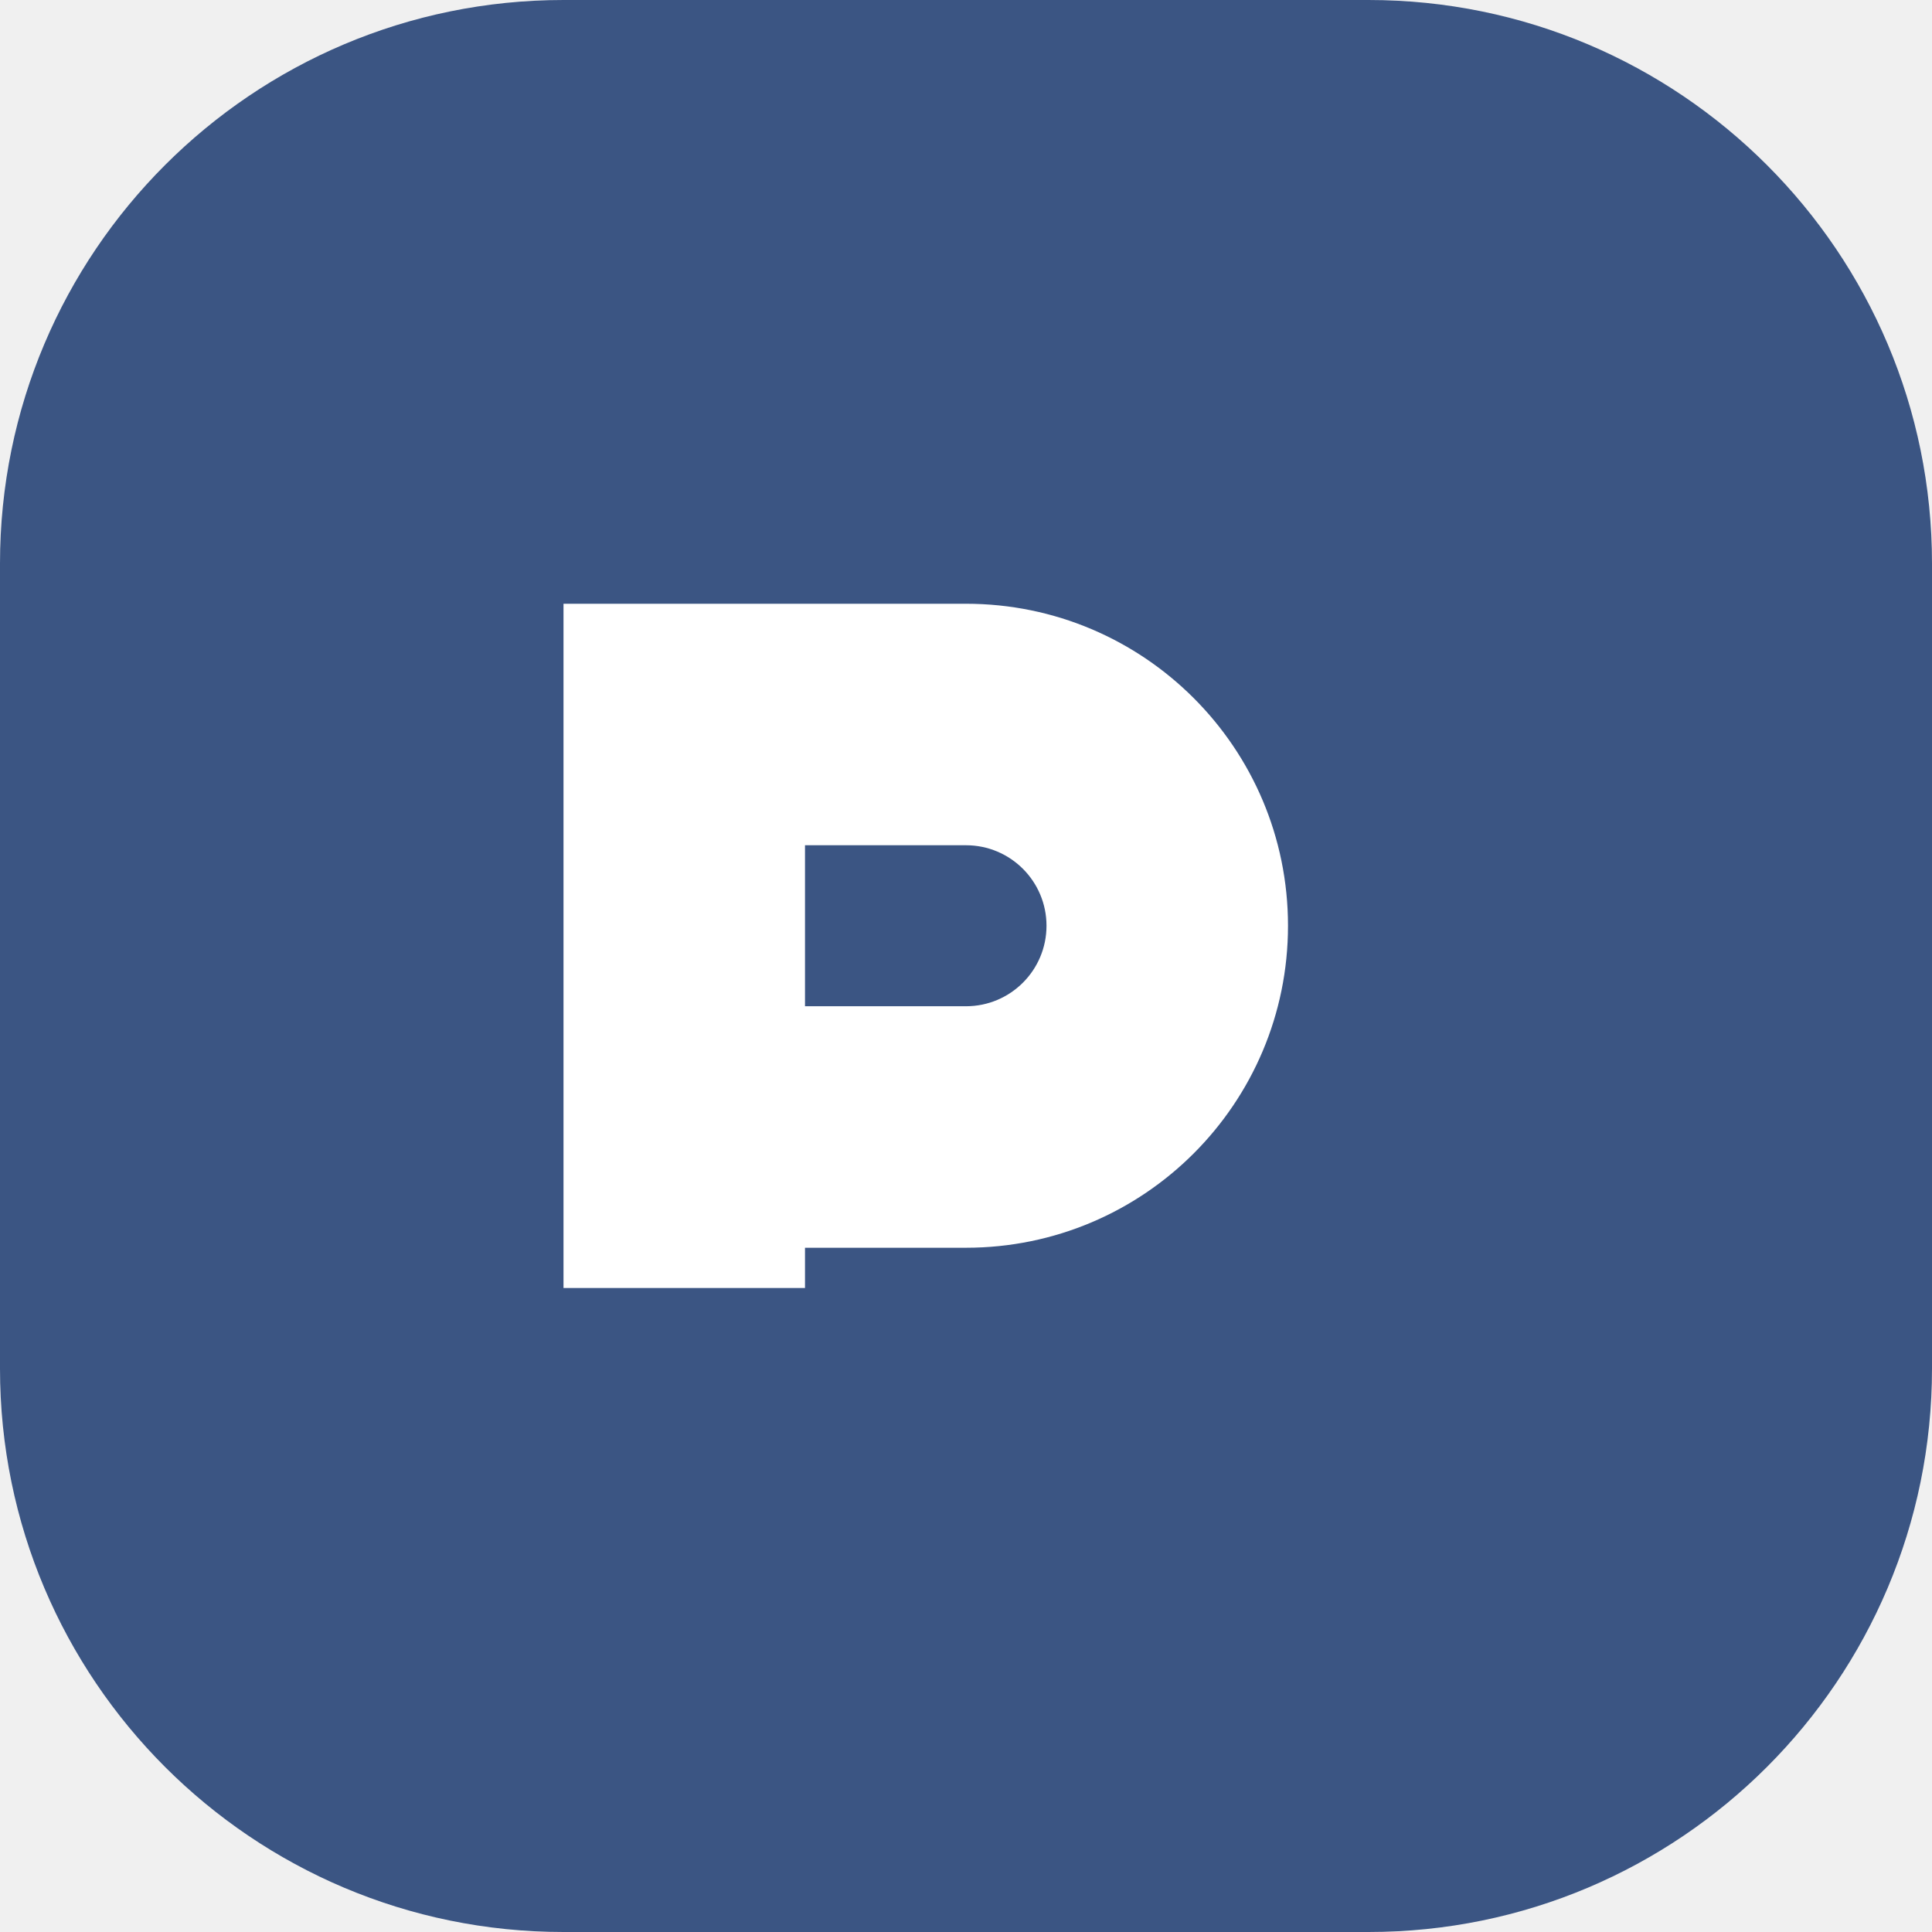
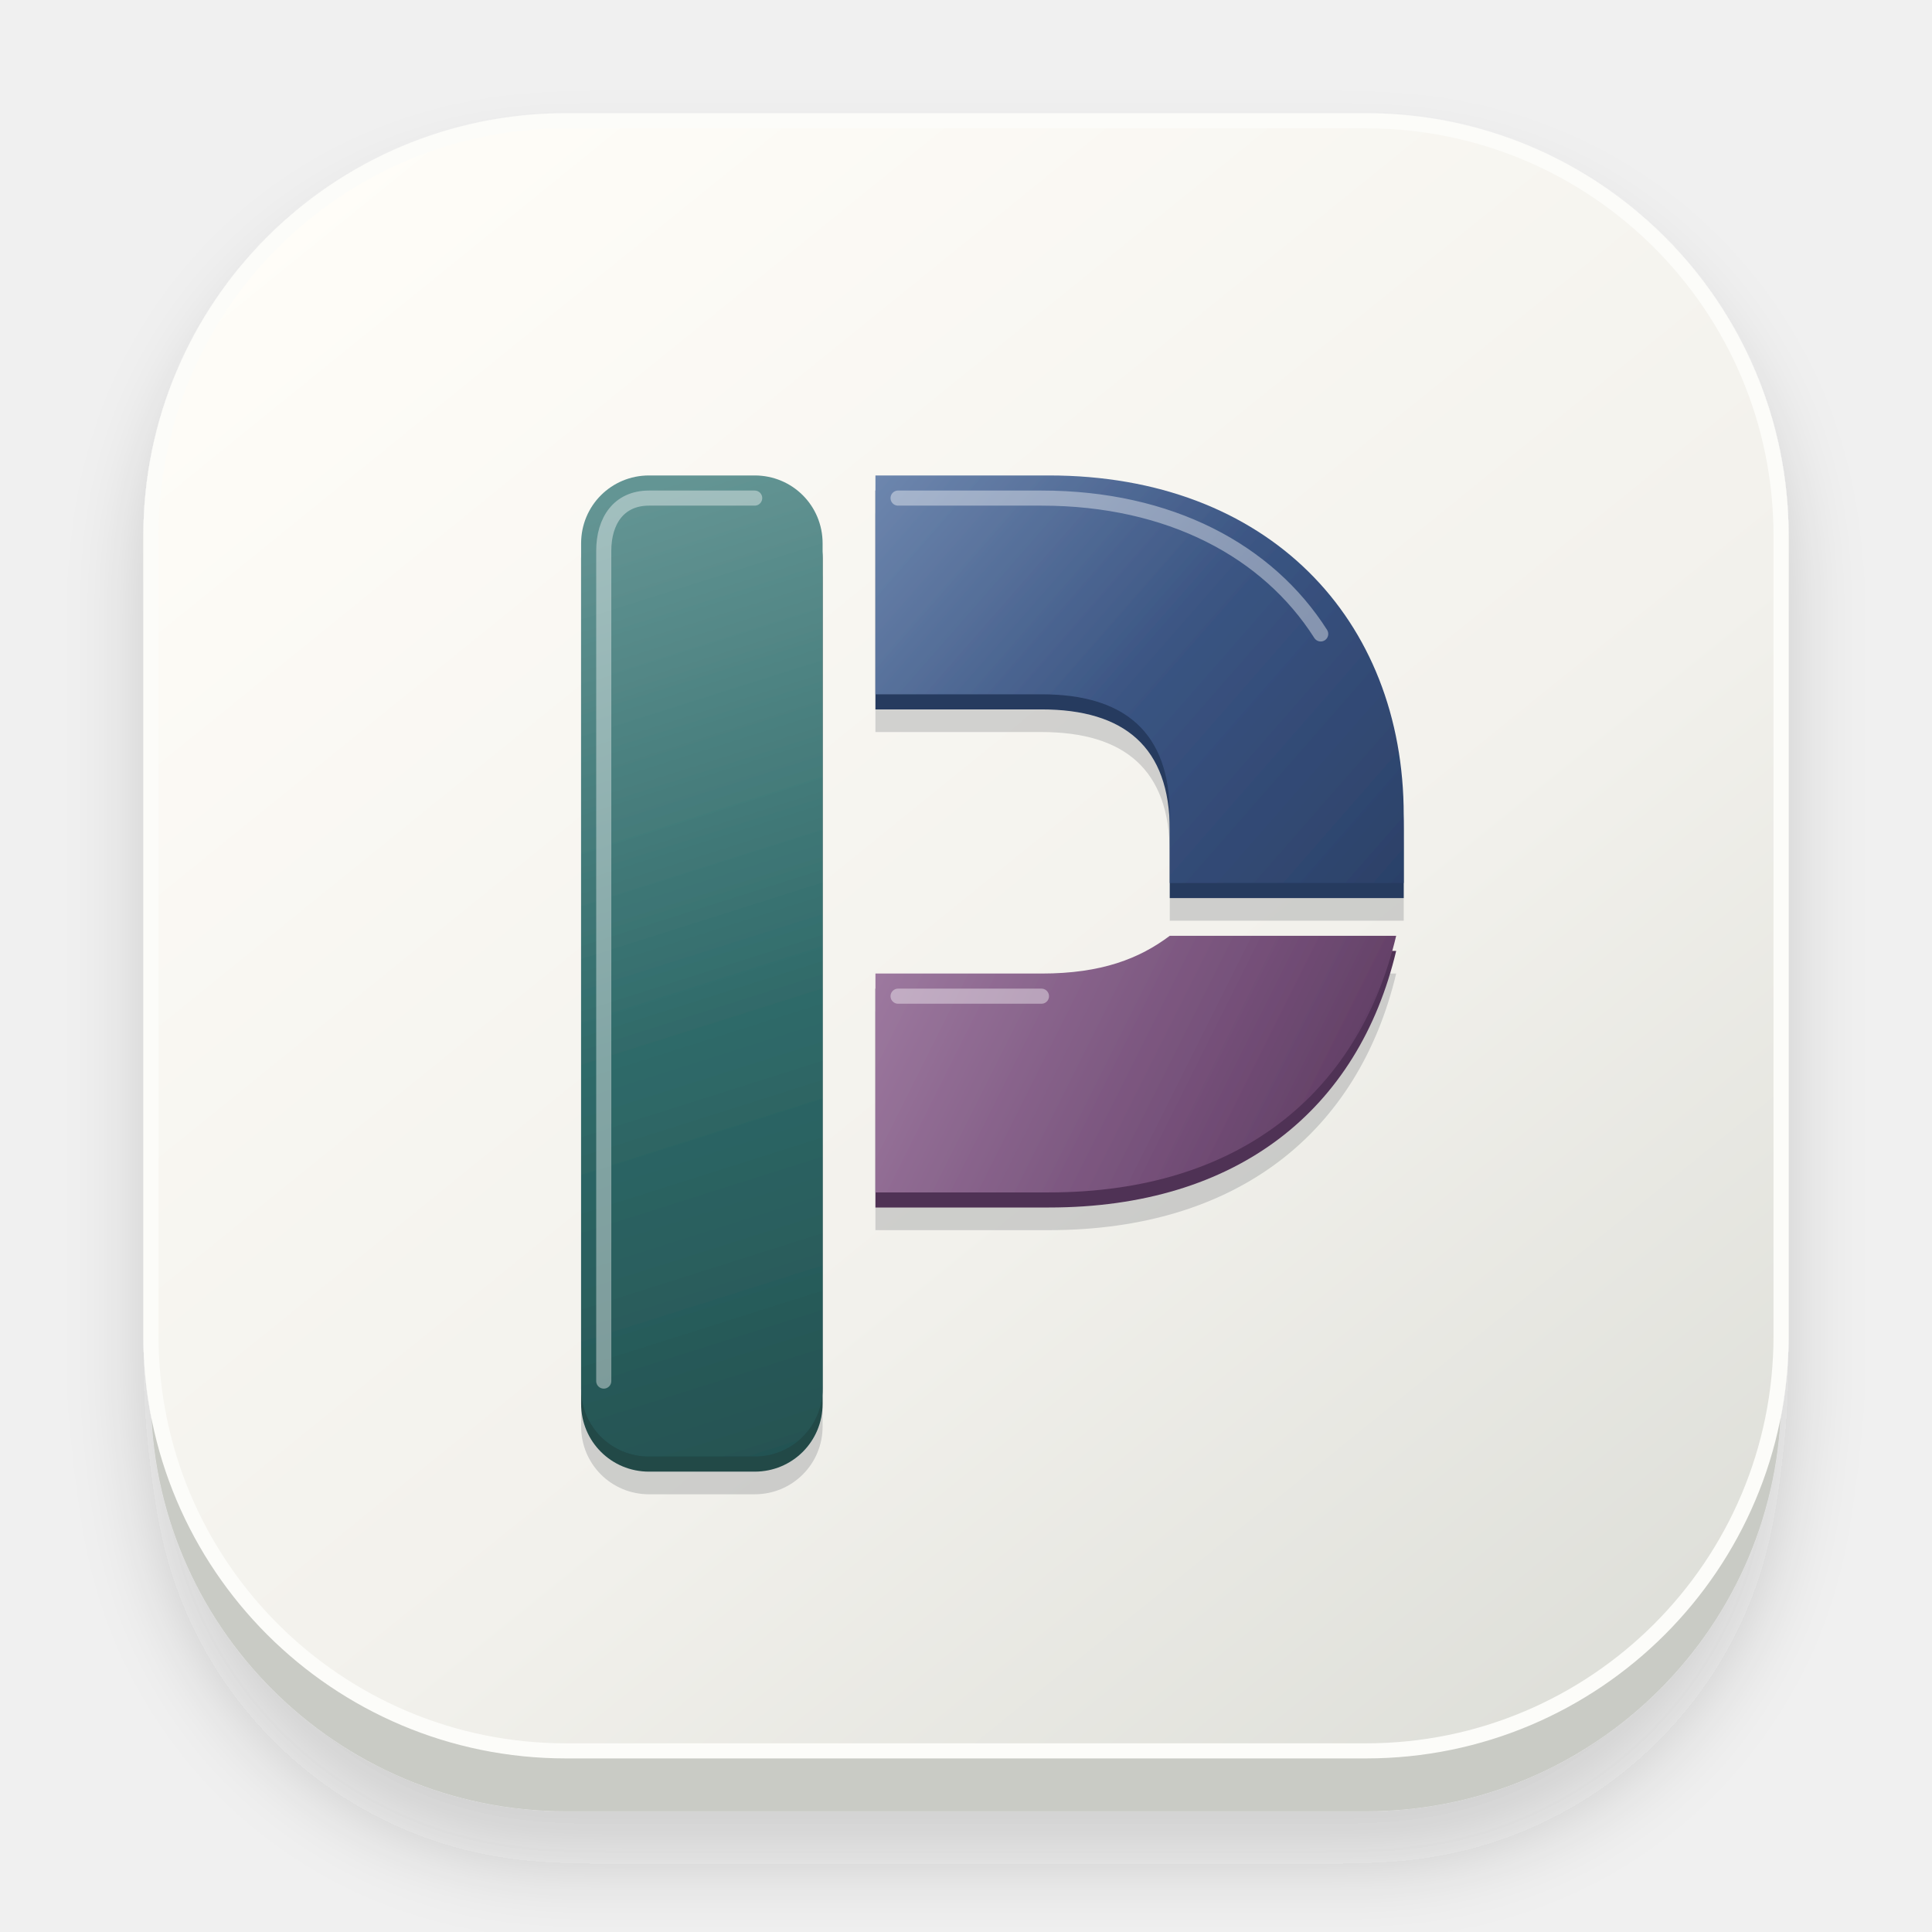
- <svg xmlns="http://www.w3.org/2000/svg" viewBox="0 0 48 48">
-   <rect width="48" height="48" rx="14" fill="#3b5583" />
-   <path d="M14 32V15h10a8 8 0 0 1 0 16h-4v-6h4a2 2 0 0 0 0-4h-4v11z" fill="white" />
+ <svg xmlns="http://www.w3.org/2000/svg" width="256" height="256" viewBox="0 0 256 256" fill="none" role="img" aria-labelledby="title desc">
+   <defs>
+     <linearGradient id="paper" x1="45" y1="21" x2="215" y2="231" gradientUnits="userSpaceOnUse">
+       <stop stop-color="#FFFDF8" />
+       <stop offset=".6" stop-color="#F2F1EC" />
+       <stop offset="1" stop-color="#DDDED8" />
+     </linearGradient>
+     <linearGradient id="teal" x1="75" y1="68" x2="114" y2="191" gradientUnits="userSpaceOnUse">
+       <stop stop-color="#649594" />
+       <stop offset=".55" stop-color="#2F6A69" />
+       <stop offset="1" stop-color="#245251" />
+     </linearGradient>
+     <linearGradient id="blue" x1="112" y1="63" x2="184" y2="126" gradientUnits="userSpaceOnUse">
+       <stop stop-color="#718AB1" />
+       <stop offset=".5" stop-color="#3A5482" />
+       <stop offset="1" stop-color="#2A3F66" />
+     </linearGradient>
+     <linearGradient id="plum" x1="114" y1="125" x2="178" y2="157" gradientUnits="userSpaceOnUse">
+       <stop stop-color="#A07CA2" />
+       <stop offset=".65" stop-color="#76517A" />
+       <stop offset="1" stop-color="#5D3B61" />
+     </linearGradient>
+     <filter id="shadow" x="0" y="0" width="256" height="256" filterUnits="userSpaceOnUse" color-interpolation-filters="sRGB">
+       <feDropShadow dx="0" dy="7" stdDeviation="5" flood-color="#292D35" flood-opacity=".16" />
+     </filter>
+     <path id="stem" d="M77 72C77 67 81 63 86 63H100C105 63 109 67 109 72V184C109 189 105 193 100 193H86C81 193 77 189 77 184V72Z" />
+     <path id="bowl" d="M116 63H139C168 63 186 82 186 108V117H155V108C155 97 149 92 138 92H116V63Z" />
+     <path id="return" d="M155 124H185C180 145 164 158 139 158H116V129H138C146 129 151 127 155 124Z" />
+   </defs>
+   <g filter="url(#shadow)">
+     <rect x="20" y="24" width="216" height="216" rx="55" fill="#C9CBC5" />
+     <rect x="20" y="16" width="216" height="216" rx="55" fill="url(#paper)" stroke="#FCFCF9" stroke-width="2" />
+     <g transform="translate(0 5)" opacity=".18" fill="#252B38">
+       <use href="#stem" />
+       <use href="#bowl" />
+       <use href="#return" />
+     </g>
+     <use href="#stem" transform="translate(0 2)" fill="#204847" />
+     <use href="#bowl" transform="translate(0 2)" fill="#263A5E" />
+     <use href="#return" transform="translate(0 2)" fill="#503155" />
+     <use href="#stem" fill="url(#teal)" />
+     <use href="#bowl" fill="url(#blue)" />
+     <use href="#return" fill="url(#plum)" />
+     <path d="M80 183V73C80 69 82 66 86 66H100M119 66H138C155 66 168 73 175 84M119 132H138" stroke="white" stroke-opacity=".4" stroke-width="2" stroke-linecap="round" />
+   </g>
</svg>
